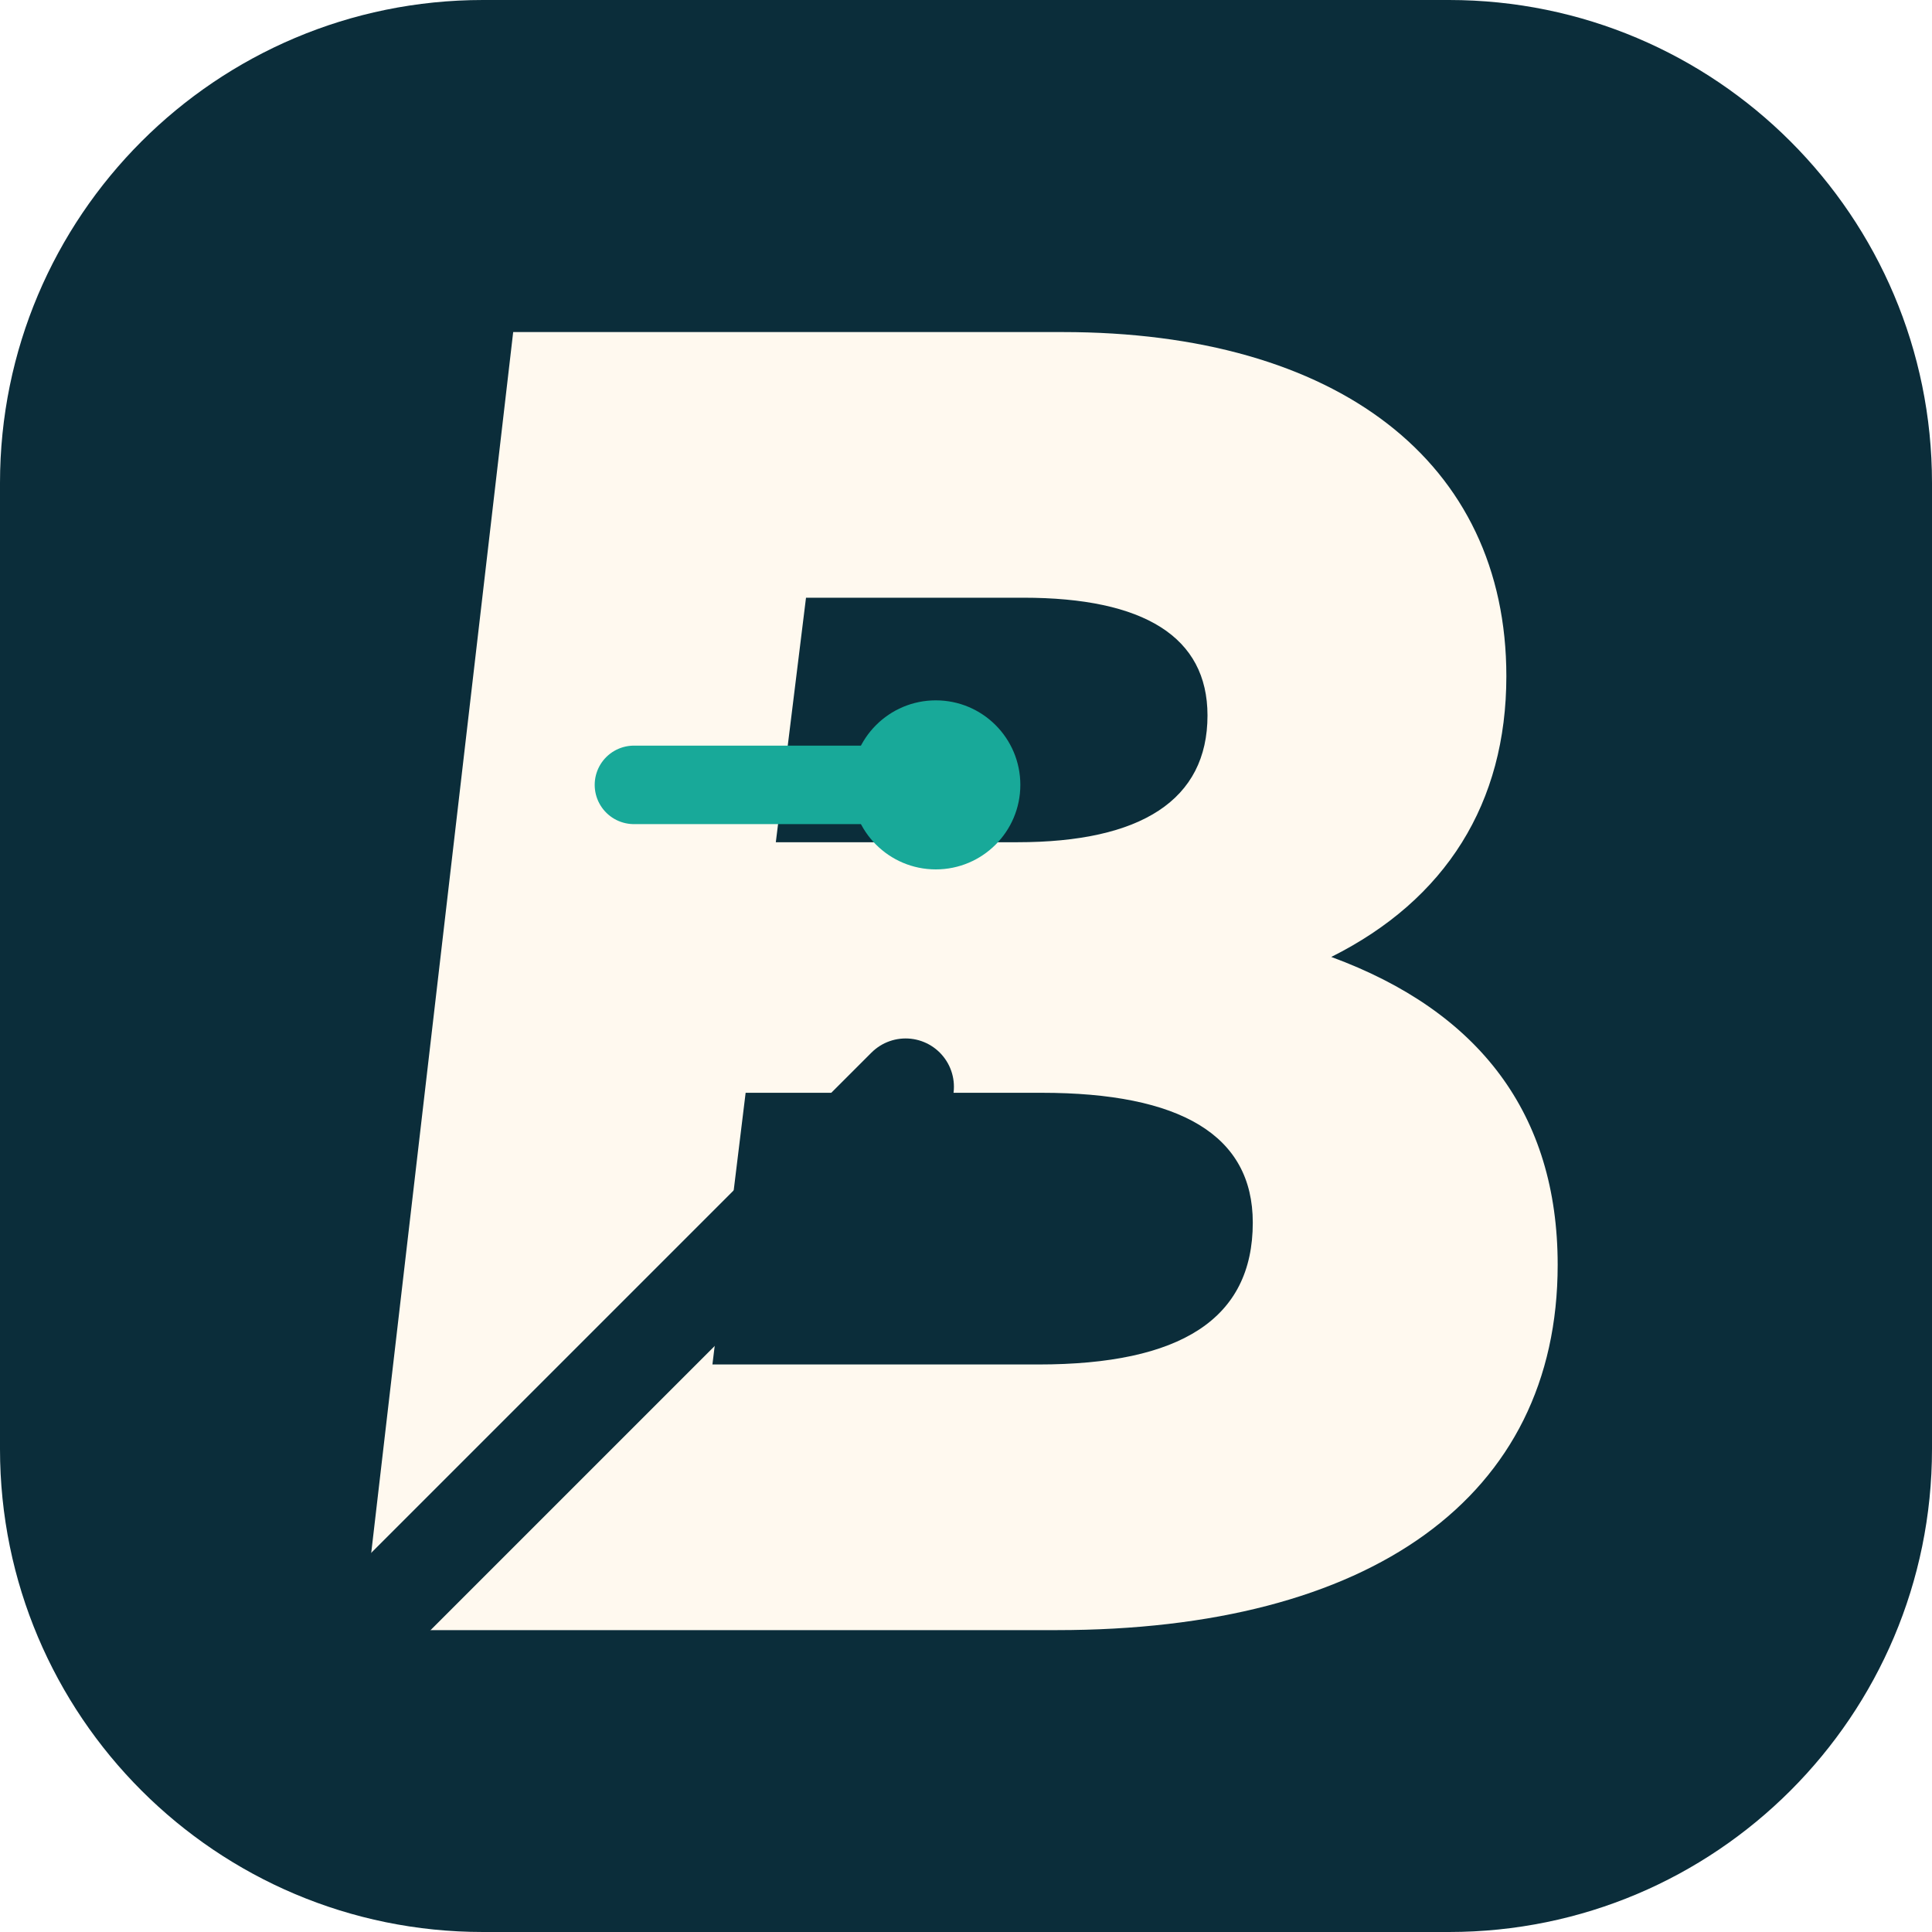
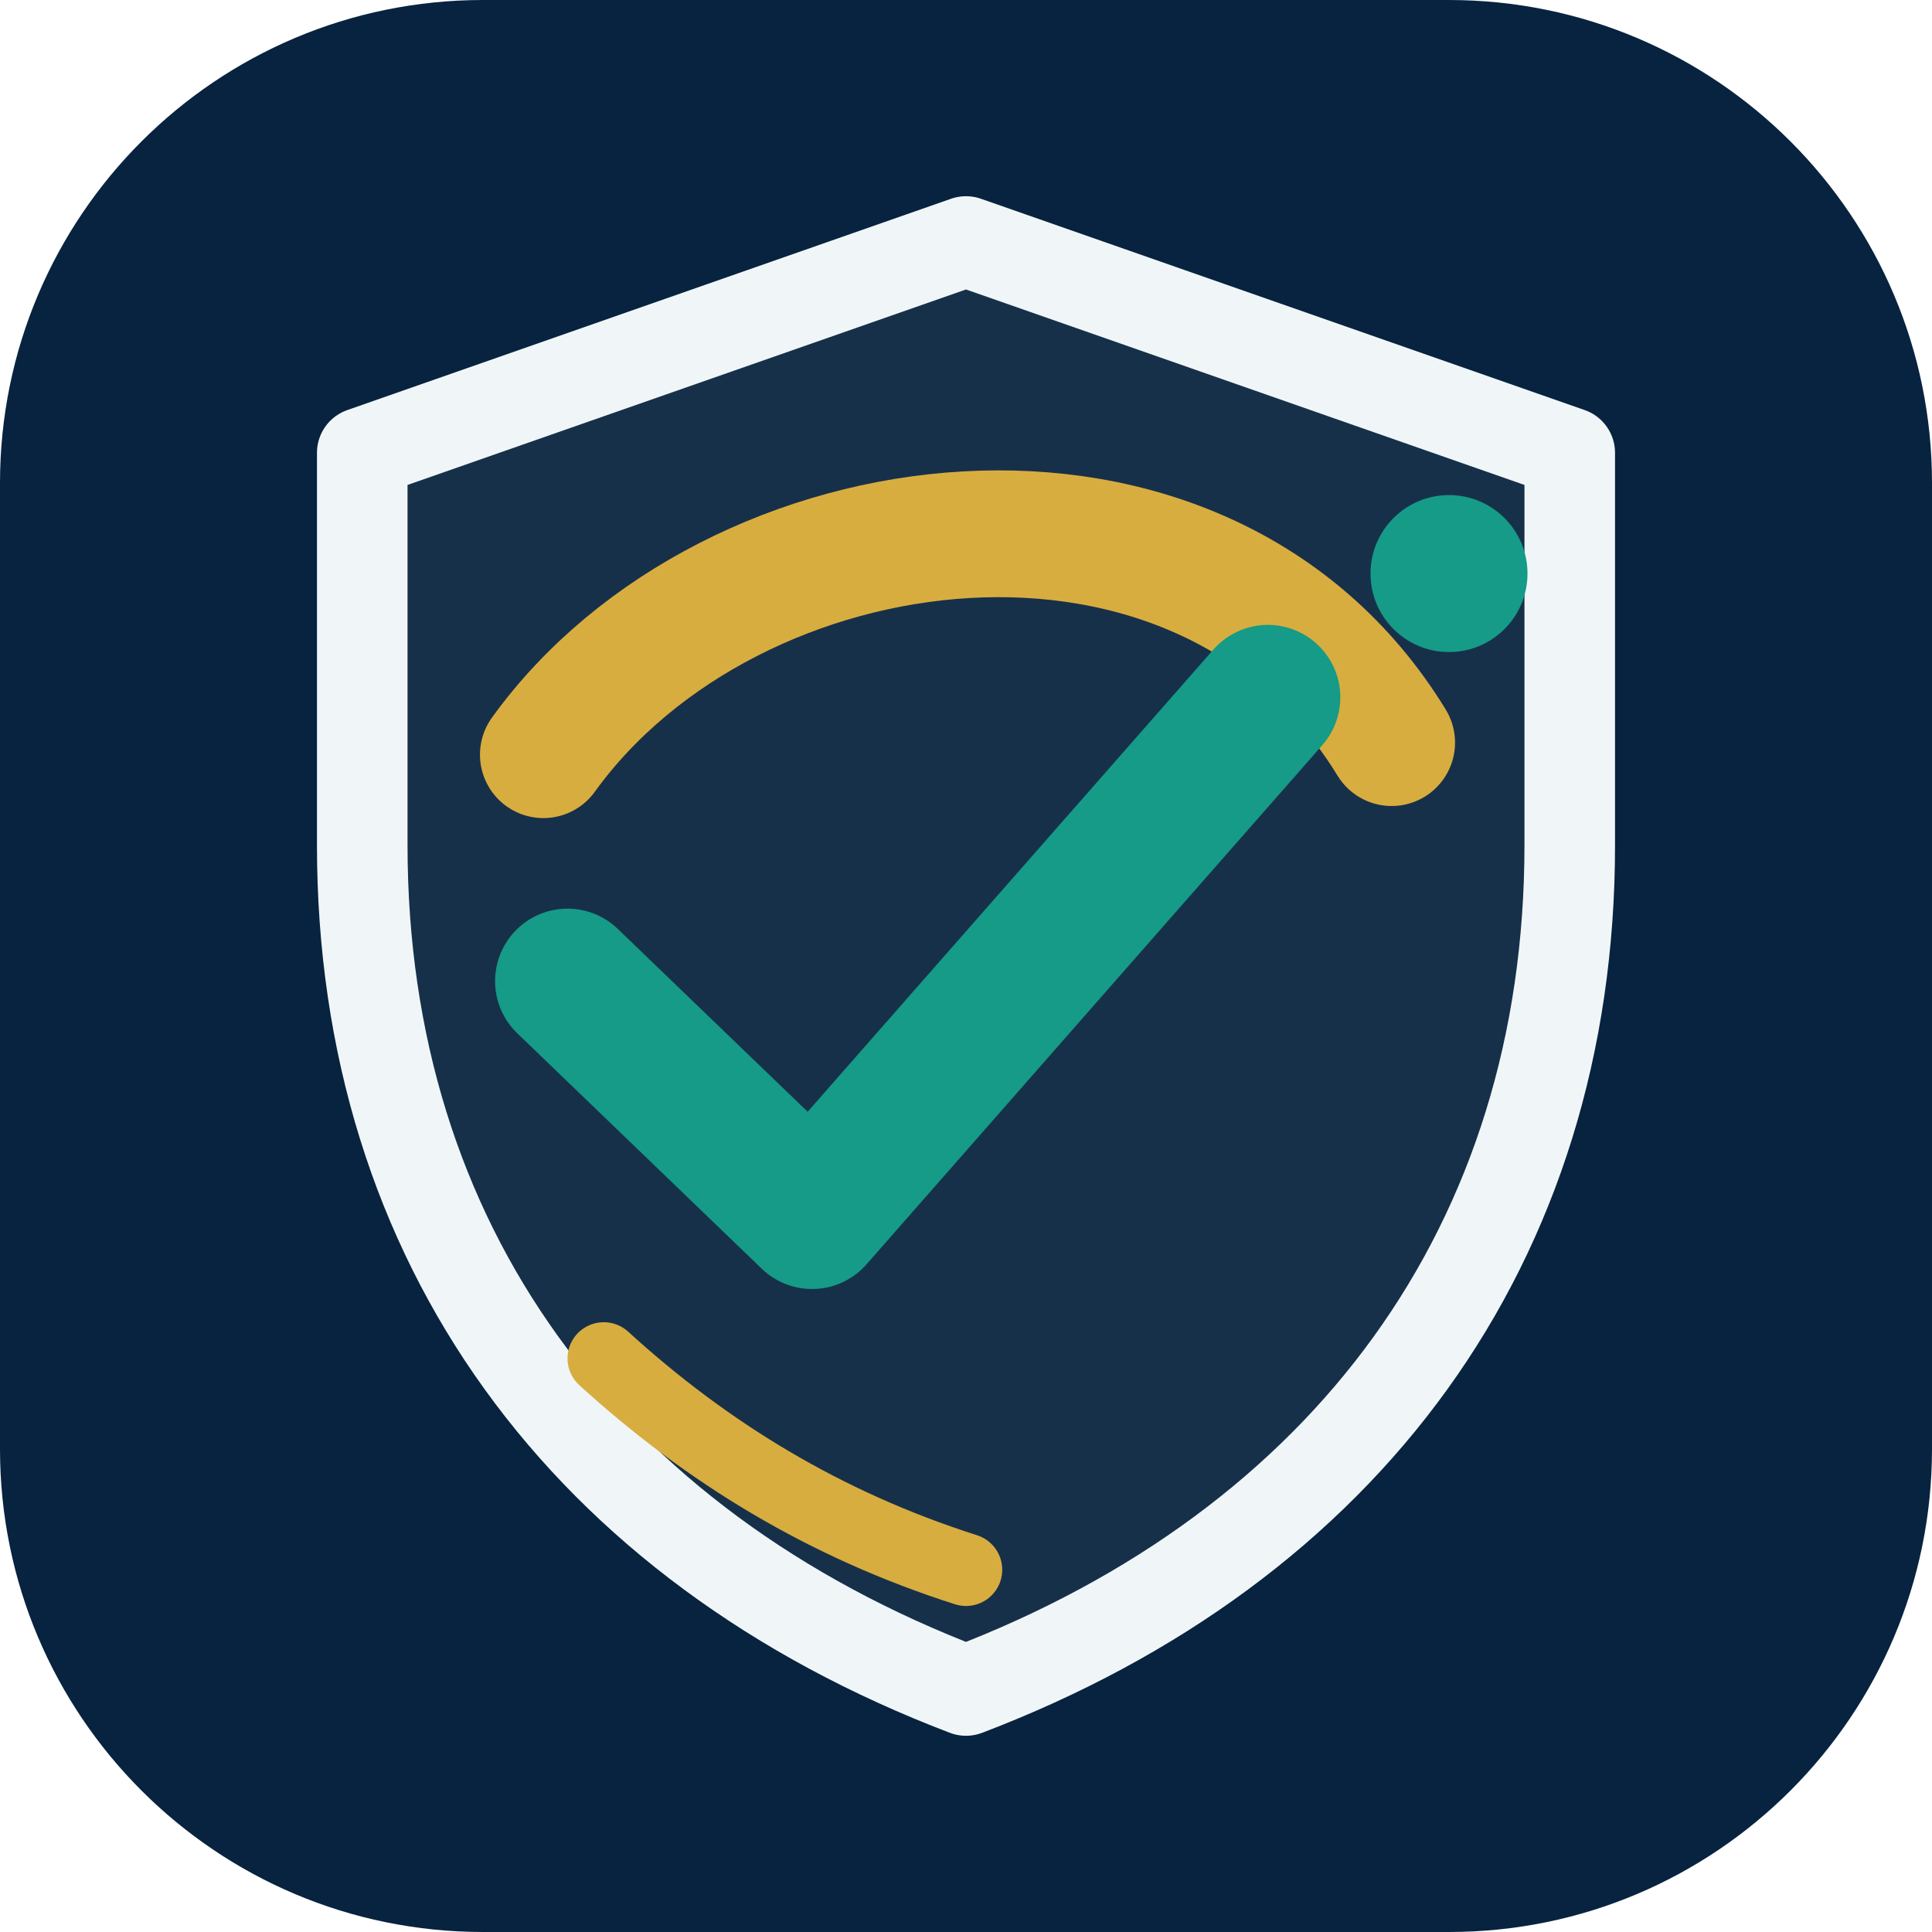
<svg xmlns="http://www.w3.org/2000/svg" viewBox="0 0 64 64" role="img" aria-label="BUSCARR">
-   <rect width="64" height="64" rx="16" fill="#0B2D3A" />
-   <path fill="#FFF9EF" d="M17 11h18.2c9.1 0 14.7 4.3 14.7 11.4 0 4.2-2 7.4-5.8 9.3 4.9 1.8 7.5 5.2 7.5 10.2C51.6 49.6 45.4 54 35 54H12l5-43Zm9.7 8.8-1 8.1h8c4.1 0 6.3-1.4 6.3-4.2 0-2.6-2.1-3.9-6.1-3.9h-7.2Zm-2 16.4-1.1 9h10.8c4.7 0 7.1-1.5 7.1-4.7 0-2.9-2.4-4.3-7-4.3h-9.8Z" />
-   <path d="m13 53 17-17" stroke="#0B2D3A" stroke-width="3.2" stroke-linecap="round" />
-   <path d="M21 26h9" stroke="#18A999" stroke-width="2.6" stroke-linecap="round" />
-   <circle cx="31" cy="26" r="2.8" fill="#18A999" />
+   <rect width="64" height="64" rx="16" fill="#08233F" />
+   <path d="M32 8 52 15v13c0 13.2-7.4 23.2-20 28-12.6-4.8-20-14.8-20-28V15L32 8Z" fill="rgba(255,255,255,.06)" stroke="#F0F6F8" stroke-width="3" stroke-linejoin="round" />
+   <path d="M18 25c6.2-8.6 21.8-10.7 28.1-.4" fill="none" stroke="#D8AD3F" stroke-width="4.2" stroke-linecap="round" />
+   <path d="m18.8 32.5 8.1 7.8 15.1-17.2" fill="none" stroke="#159B87" stroke-width="4.8" stroke-linecap="round" stroke-linejoin="round" />
+   <path d="M20 45c3.4 3.1 7.3 5.5 12 7" fill="none" stroke="#D8AD3F" stroke-width="2.4" stroke-linecap="round" />
+   <circle cx="48" cy="19" r="2.6" fill="#159B87" />
</svg>
